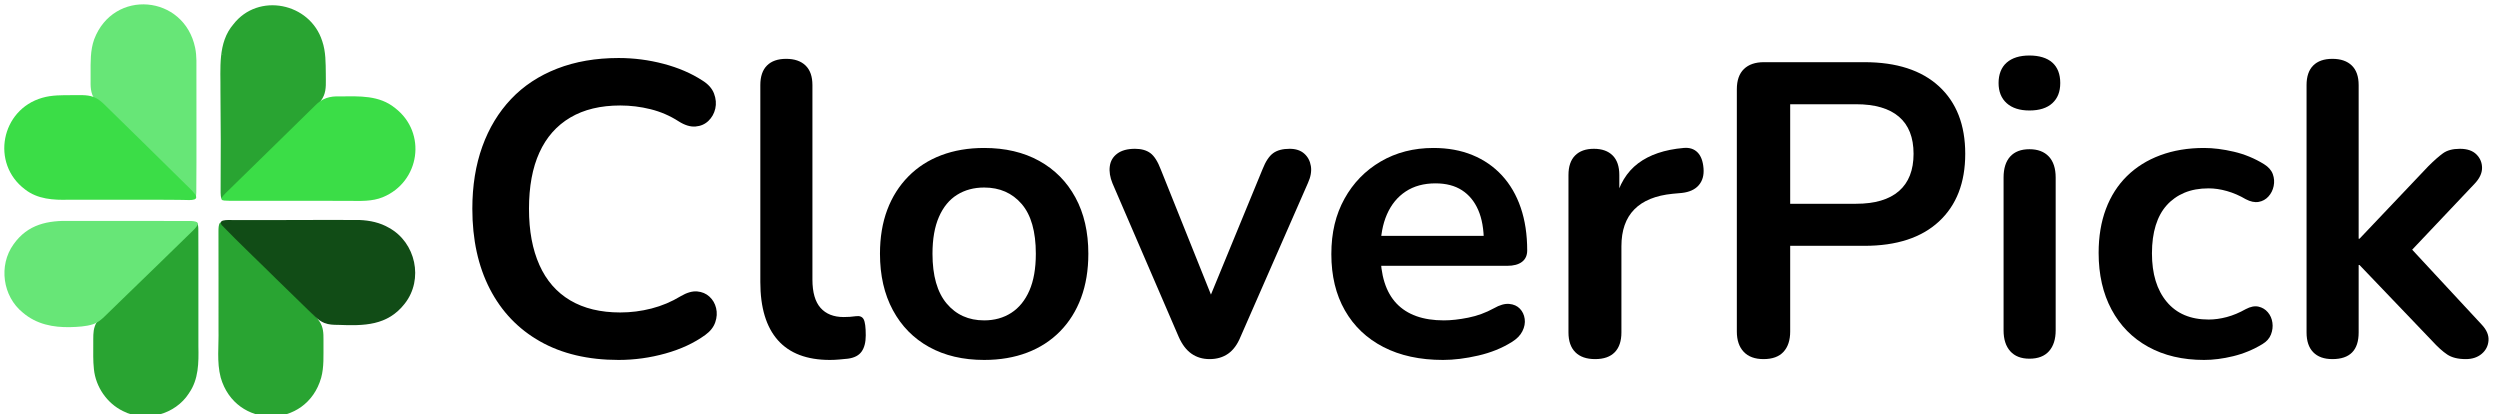
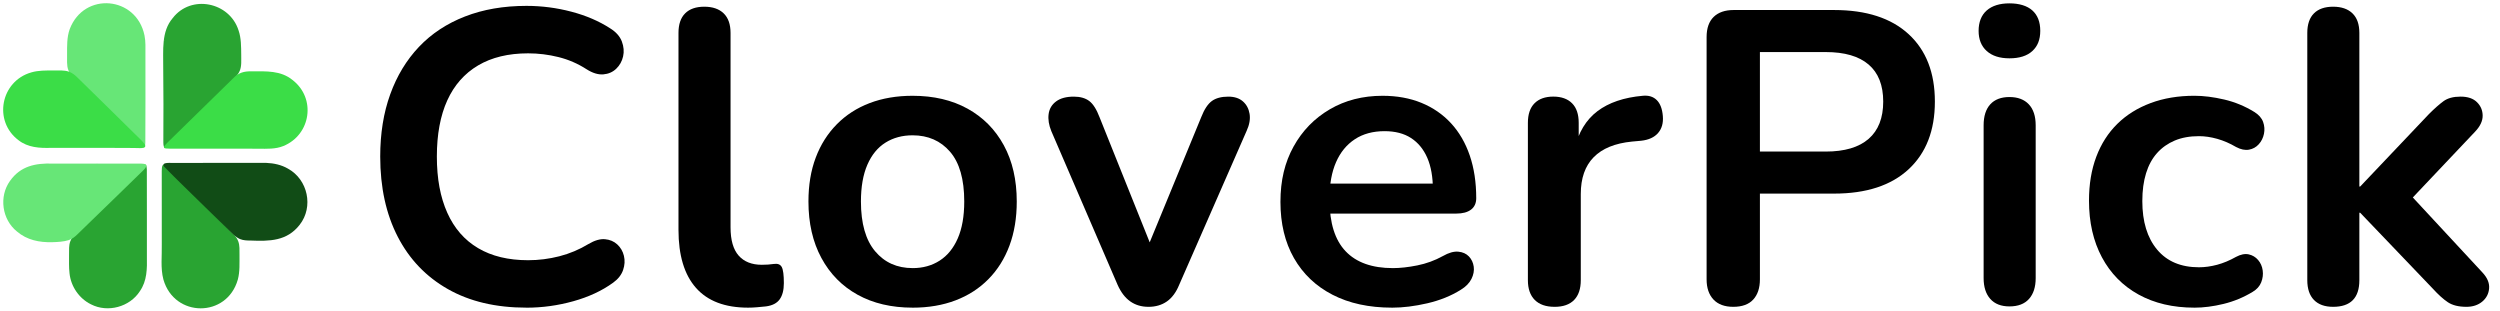
- <svg xmlns="http://www.w3.org/2000/svg" className="fill-current text-blue-400" version="1.1" viewBox="0 0 1200.63 198.6">
+ <svg xmlns="http://www.w3.org/2000/svg" version="1.1" viewBox="0 0 1621.63 201.6">
  <defs>
    <style>
      .cls-1 {
        fill: #67e677;
      }

      .cls-1, .cls-2, .cls-3, .cls-4, .cls-5, .cls-6, .cls-7, .cls-8 {
        stroke-width: 0px;
      }

      .cls-2 {
        fill: currentColor;
      }

      .cls-3 {
        fill: none;
      }

      .cls-9 {
        clip-path: url(#clippath-1);
      }

      .cls-4 {
        fill: #3bdd47;
      }

      .cls-5 {
        fill: #88cb8e;
      }

      .cls-6 {
        fill: #c1e6c5;
      }

      .cls-7 {
        fill: #114c16;
      }

      .cls-10 {
        clip-path: url(#clippath);
      }

      .cls-8 {
        fill: #29a432;
      }
    </style>
    <clipPath id="clippath">
      <rect class="cls-3" x="1" y="1" width="200" height="200" />
    </clipPath>
    <clipPath id="clippath-1">
      <rect class="cls-3" x="1" y="1" width="200" height="200" />
    </clipPath>
  </defs>
-   <g class="cls-10">
-     <g class="cls-9">
-       <path class="cls-8" d="M154.54,156.54c1.04,2.75.77,5.82.81,8.73-.05,5.38.32,10.91-1.1,16.12-7.08,24.89-41.15,24.77-48.26-.09-1.97-7.46-.86-15.3-1.05-22.91-.02-15.85.04-31.64-.02-47.39,0-1.24.04-3.18.68-3.91.93-.92,2.49.56,3.41,1.38,8.35,8.22,16.33,16.87,24.56,25.18,4.8,4.85,9.61,9.76,14.32,14.64,2.37,2.56,5.36,4.82,6.63,8.18l.03.08Z" />
-       <path class="cls-8" d="M90.72,188.9c-6.56,10.21-20.84,14.11-31.69,8.51-7.66-3.74-13.08-11.61-13.93-20.13-.46-4.04-.29-8.13-.31-12.19.04-2.99-.18-5.8.74-8.39.7-2.07,2.19-3.86,3.74-5.45,1.97-2.03,3.96-4.06,5.95-6.09,12.31-12.37,24.37-25.01,36.74-37.37,2.62-2.39,3.24-.5,3.29,2.12.07,9.39,0,18.8.03,28.2,0,9.39,0,18.78,0,28.16.16,8.02.12,15.91-4.52,22.55l-.05.07Z" />
-       <path class="cls-1" d="M44.32,45.47c-1.2-3.15-.7-6.68-.81-10,0-5.58-.18-11.3,1.71-16.56,9.24-24.46,43.24-21.5,48.51,4.08.82,4.04.59,8.16.6,12.26-.03,19.02.11,38.26-.06,57.27-.12,4.19-1.37,3.68-3.71,1.15-1.72-1.87-3.59-3.7-5.38-5.54-11.52-11.67-23.08-23.46-34.66-35.1-2.21-2.34-4.96-4.44-6.18-7.48l-.03-.07Z" />
-       <path class="cls-7" d="M155.79,155.11c-3.25-1.32-5.56-4.19-8.09-6.52-4.83-4.77-9.76-9.56-14.68-14.29-8.78-8.72-17.93-17.31-26.54-26.2-2.3-3.28,4.81-2.24,6.54-2.42,19.84.09,39.84-.14,59.73-.02,4.88.2,9.81,1.25,14.04,3.73,12.92,7.07,16.72,24.79,7.61,36.4-8.3,10.69-19.6,10.72-31.98,10.23-2.2,0-4.5-.07-6.55-.89l-.08-.03Z" />
-       <path class="cls-8" d="M106.9,95.85c-1.02-.28-.95-3.1-.95-4.41.13-15.89.09-31.77-.08-47.66.14-10.88-1.41-23.25,6.21-32.11,11.92-15.41,36.81-10.4,42.67,8.07,1.74,5.06,1.65,10.48,1.72,15.77-.04,3.59.38,7.33-.99,10.5-1.46,3.4-4.56,5.81-7.02,8.49-12.66,12.98-25.33,26-38.04,38.95-.89.92-2.52,2.62-3.48,2.41h-.03Z" />
-       <path class="cls-1" d="M94.92,107.14c.39,1.02-1.4,2.75-2.32,3.67-11.19,10.88-22.32,21.8-33.57,32.62-2.93,2.83-5.86,5.69-8.77,8.53-1.67,1.64-3.54,3.14-5.77,3.82-3.2,1.01-7.13,1.23-10.67,1.32-8.29.2-16.3-1.36-22.85-6.96-9.7-7.8-11.76-22.66-4.48-32.79,6.88-9.72,16.55-11.6,27.79-11.24,19.2.03,38.41-.07,57.61.03,1.61.07,2.75.34,3.02.96v.03Z" />
-       <path class="cls-4" d="M44.91,46.57c1.97.74,3.64,2.09,5.15,3.55,12.51,12.17,25.05,24.6,37.5,36.83,2.05,2.14,4.57,4.17,6.26,6.55,2.12,3.52-4.39,2.38-6.34,2.51-2.21-.05-4.51-.08-6.74-.07-15.91-.03-31.74-.05-47.62-.03-7.4.24-15.11-.22-21.14-4.98C-4.53,78.51.45,52.62,20.32,46.96c4.6-1.35,9.47-1.24,14.23-1.26,3.41.08,7.03-.36,10.28.83l.08.03Z" />
-       <path class="cls-4" d="M106.43,95.82c-.37-1.01,1.94-3.06,2.85-3.98,13.99-13.61,27.93-27.33,41.88-40.97,3.53-3.71,7.15-4.76,12.17-4.58,9.27-.06,18.81-.62,26.4,5.59,15.45,11.87,11.96,35.5-5.9,42.83-5.13,2.09-10.74,1.81-16.18,1.75-19.19-.09-38.49.02-57.63-.04-1.6-.06-3.32,0-3.59-.61" />
-       <path class="cls-6" d="M187.97,91.88c.49-.34.99-.68,1.48-1.02" />
-       <path class="cls-5" d="M106.72,25.88c.07.04.11.3,0,.37-.16.1-.19-.24-.05-.38h.04Z" />
-       <path class="cls-5" d="M106.75,24.41c.05.07.03.13-.03.18,0-.06.02-.12.03-.18" />
+   <g>
+     <g class="cls-10">
+       <g class="cls-9">
+         <path class="cls-8" d="M154.54,156.54c1.04,2.75.77,5.82.81,8.73-.05,5.38.32,10.91-1.1,16.12-7.08,24.89-41.15,24.77-48.26-.09-1.97-7.46-.86-15.3-1.05-22.91-.02-15.85.04-31.64-.02-47.39,0-1.24.04-3.18.68-3.91.93-.92,2.49.56,3.41,1.38,8.35,8.22,16.33,16.87,24.56,25.18,4.8,4.85,9.61,9.76,14.32,14.64,2.37,2.56,5.36,4.82,6.63,8.18l.03.08Z" />
+         <path class="cls-8" d="M90.72,188.9c-6.56,10.21-20.84,14.11-31.69,8.51-7.66-3.74-13.08-11.61-13.93-20.13-.46-4.04-.29-8.13-.31-12.19.04-2.99-.18-5.8.74-8.39.7-2.07,2.19-3.86,3.74-5.45,1.97-2.03,3.96-4.06,5.95-6.09,12.31-12.37,24.37-25.01,36.74-37.37,2.62-2.39,3.24-.5,3.29,2.12.07,9.39,0,18.8.03,28.2,0,9.39,0,18.78,0,28.16.16,8.02.12,15.91-4.52,22.55l-.05.07Z" />
+         <path class="cls-1" d="M44.32,45.47c-1.2-3.15-.7-6.68-.81-10,0-5.58-.18-11.3,1.71-16.56,9.24-24.46,43.24-21.5,48.51,4.08.82,4.04.59,8.16.6,12.26-.03,19.02.11,38.26-.06,57.27-.12,4.19-1.37,3.68-3.71,1.15-1.72-1.87-3.59-3.7-5.38-5.54-11.52-11.67-23.08-23.46-34.66-35.1-2.21-2.34-4.96-4.44-6.18-7.48l-.03-.07Z" />
+         <path class="cls-7" d="M155.79,155.11c-3.25-1.32-5.56-4.19-8.09-6.52-4.83-4.77-9.76-9.56-14.68-14.29-8.78-8.72-17.93-17.31-26.54-26.2-2.3-3.28,4.81-2.24,6.54-2.42,19.84.09,39.84-.14,59.73-.02,4.88.2,9.81,1.25,14.04,3.73,12.92,7.07,16.72,24.79,7.61,36.4-8.3,10.69-19.6,10.72-31.98,10.23-2.2,0-4.5-.07-6.55-.89l-.08-.03Z" />
+         <path class="cls-8" d="M106.9,95.85c-1.02-.28-.95-3.1-.95-4.41.13-15.89.09-31.77-.08-47.66.14-10.88-1.41-23.25,6.21-32.11,11.92-15.41,36.81-10.4,42.67,8.07,1.74,5.06,1.65,10.48,1.72,15.77-.04,3.59.38,7.33-.99,10.5-1.46,3.4-4.56,5.81-7.02,8.49-12.66,12.98-25.33,26-38.04,38.95-.89.92-2.52,2.62-3.48,2.41h-.03Z" />
+         <path class="cls-1" d="M94.92,107.14c.39,1.02-1.4,2.75-2.32,3.67-11.19,10.88-22.32,21.8-33.57,32.62-2.93,2.83-5.86,5.69-8.77,8.53-1.67,1.64-3.54,3.14-5.77,3.82-3.2,1.01-7.13,1.23-10.67,1.32-8.29.2-16.3-1.36-22.85-6.96-9.7-7.8-11.76-22.66-4.48-32.79,6.88-9.72,16.55-11.6,27.79-11.24,19.2.03,38.41-.07,57.61.03,1.61.07,2.75.34,3.02.96v.03Z" />
+         <path class="cls-4" d="M44.91,46.57c1.97.74,3.64,2.09,5.15,3.55,12.51,12.17,25.05,24.6,37.5,36.83,2.05,2.14,4.57,4.17,6.26,6.55,2.12,3.52-4.39,2.38-6.34,2.51-2.21-.05-4.51-.08-6.74-.07-15.91-.03-31.74-.05-47.62-.03-7.4.24-15.11-.22-21.14-4.98C-4.53,78.51.45,52.62,20.32,46.96c4.6-1.35,9.47-1.24,14.23-1.26,3.41.08,7.03-.36,10.28.83l.08.03Z" />
+         <path class="cls-4" d="M106.43,95.82c-.37-1.01,1.94-3.06,2.85-3.98,13.99-13.61,27.93-27.33,41.88-40.97,3.53-3.71,7.15-4.76,12.17-4.58,9.27-.06,18.81-.62,26.4,5.59,15.45,11.87,11.96,35.5-5.9,42.83-5.13,2.09-10.74,1.81-16.18,1.75-19.19-.09-38.49.02-57.63-.04-1.6-.06-3.32,0-3.59-.61" />
+         <path class="cls-6" d="M187.97,91.88c.49-.34.99-.68,1.48-1.02" />
+         <path class="cls-5" d="M106.72,25.88c.07.04.11.3,0,.37-.16.1-.19-.24-.05-.38h.04Z" />
+         <path class="cls-5" d="M106.75,24.41c.05.07.03.13-.03.18,0-.06.02-.12.03-.18" />
+       </g>
+     </g>
+     <g>
+       <path class="cls-2" d="M341.48,199.56c-19.82,0-36.8-4-50.94-12.02-14.14-8.01-24.99-19.35-32.56-34.02-7.57-14.67-11.35-32-11.35-51.98,0-14.94,2.16-28.39,6.49-40.36,4.32-11.97,10.54-22.23,18.64-30.78,8.11-8.55,18.06-15.12,29.86-19.71,11.8-4.59,25.08-6.88,39.86-6.88,9.9,0,19.63,1.26,29.18,3.78,9.55,2.52,17.92,6.12,25.13,10.8,3.78,2.34,6.3,5.18,7.57,8.51,1.26,3.33,1.53,6.57.81,9.72-.72,3.15-2.21,5.81-4.46,7.97-2.25,2.16-5.05,3.38-8.38,3.65-3.34.27-6.98-.85-10.94-3.38-5.59-3.6-11.62-6.21-18.1-7.83-6.48-1.62-13.06-2.43-19.73-2.43-12.79,0-23.6,2.61-32.43,7.83-8.83,5.22-15.5,12.78-20,22.68-4.5,9.9-6.76,22.05-6.76,36.45s2.25,26.37,6.76,36.45c4.5,10.08,11.17,17.73,20,22.95,8.82,5.22,19.63,7.83,32.43,7.83,6.84,0,13.6-.85,20.27-2.56,6.66-1.71,12.97-4.36,18.92-7.97,3.96-2.34,7.52-3.38,10.67-3.1,3.15.27,5.81,1.4,7.97,3.38,2.16,1.98,3.6,4.46,4.32,7.42.72,2.97.54,6.03-.54,9.18-1.08,3.15-3.24,5.9-6.48,8.24-7.21,5.22-15.81,9.23-25.81,12.01-10,2.79-20.13,4.19-30.4,4.19Z" />
+       <path class="cls-2" d="M485.23,199.56c-14.96,0-26.21-4.27-33.78-12.83-7.57-8.55-11.35-21.1-11.35-37.67V21.36c0-5.58,1.44-9.81,4.32-12.69,2.88-2.88,7.03-4.32,12.43-4.32s9.59,1.44,12.56,4.32c2.97,2.88,4.46,7.11,4.46,12.69v126.09c0,8.28,1.76,14.4,5.27,18.36,3.51,3.96,8.51,5.94,15,5.94,1.44,0,2.79-.04,4.05-.13,1.26-.09,2.52-.22,3.78-.41,2.52-.36,4.23.32,5.13,2.03.9,1.71,1.35,5.18,1.35,10.39,0,4.5-.9,8.01-2.7,10.53-1.8,2.52-4.78,4.05-8.92,4.59-1.8.18-3.69.36-5.67.54-1.98.18-3.96.27-5.94.27Z" />
+       <path class="cls-2" d="M591.96,199.56c-13.69,0-25.58-2.79-35.67-8.37-10.09-5.58-17.93-13.54-23.51-23.9-5.59-10.35-8.38-22.54-8.38-36.58,0-10.62,1.57-20.12,4.73-28.48,3.15-8.37,7.7-15.57,13.65-21.6,5.94-6.03,13.06-10.62,21.35-13.77,8.28-3.15,17.56-4.73,27.83-4.73,13.69,0,25.58,2.79,35.67,8.37,10.09,5.58,17.92,13.5,23.51,23.76,5.58,10.26,8.38,22.41,8.38,36.45,0,10.62-1.58,20.16-4.73,28.62-3.15,8.46-7.7,15.71-13.65,21.74-5.94,6.03-13.06,10.62-21.35,13.77-8.29,3.15-17.56,4.73-27.83,4.73ZM591.96,173.91c6.66,0,12.52-1.62,17.56-4.86,5.04-3.24,8.96-8.05,11.75-14.45,2.79-6.39,4.19-14.35,4.19-23.9,0-14.4-3.07-25.15-9.19-32.26-6.13-7.11-14.23-10.67-24.32-10.67-6.67,0-12.52,1.58-17.56,4.73-5.05,3.15-8.96,7.92-11.75,14.31-2.79,6.39-4.19,14.36-4.19,23.89,0,14.22,3.06,24.98,9.19,32.27,6.12,7.29,14.23,10.93,24.32,10.93Z" />
+       <path class="cls-2" d="M744.9,199.02c-4.5,0-8.42-1.17-11.75-3.51-3.33-2.34-6.08-5.94-8.24-10.8l-42.96-99.63c-1.62-3.96-2.21-7.65-1.76-11.07.45-3.42,2.07-6.16,4.86-8.23,2.79-2.07,6.62-3.1,11.48-3.1,4.14,0,7.47.94,10,2.83,2.52,1.89,4.77,5.45,6.75,10.67l36.48,90.99h-8.11l37.56-91.26c1.98-5.04,4.28-8.5,6.89-10.4,2.61-1.89,6.17-2.83,10.67-2.83,3.96,0,7.11,1.04,9.46,3.1,2.34,2.07,3.78,4.77,4.32,8.1.54,3.33-.09,6.98-1.89,10.94l-43.77,99.9c-1.98,4.86-4.64,8.46-7.97,10.8-3.34,2.34-7.34,3.51-12.02,3.51Z" />
+       <path class="cls-2" d="M902.98,199.56c-14.96,0-27.83-2.79-38.64-8.37-10.81-5.58-19.14-13.5-25-23.76-5.86-10.26-8.78-22.41-8.78-36.45s2.84-25.65,8.51-35.91c5.67-10.26,13.51-18.31,23.51-24.17,10-5.85,21.39-8.77,34.18-8.77,9.36,0,17.79,1.53,25.26,4.59,7.47,3.06,13.87,7.47,19.19,13.23,5.31,5.76,9.36,12.74,12.16,20.93,2.79,8.19,4.19,17.41,4.19,27.67,0,3.24-1.13,5.72-3.38,7.43-2.25,1.71-5.45,2.56-9.59,2.56h-86.74v-19.44h75.93l-4.32,4.05c0-8.28-1.22-15.21-3.65-20.79-2.43-5.58-5.95-9.85-10.54-12.83-4.59-2.97-10.31-4.45-17.16-4.45-7.57,0-14.01,1.75-19.32,5.26-5.32,3.51-9.37,8.46-12.16,14.85-2.79,6.39-4.19,14-4.19,22.82v1.89c0,14.76,3.47,25.79,10.4,33.08,6.93,7.29,17.16,10.93,30.67,10.93,4.68,0,9.95-.58,15.81-1.75,5.85-1.17,11.39-3.19,16.62-6.08,3.78-2.16,7.11-3.1,10-2.83,2.88.27,5.18,1.31,6.89,3.11,1.71,1.8,2.74,4.01,3.11,6.62.36,2.61-.14,5.26-1.49,7.96-1.35,2.7-3.65,5.04-6.89,7.02-6.31,3.96-13.56,6.88-21.75,8.78-8.2,1.89-15.81,2.83-22.83,2.83Z" />
+       <path class="cls-2" d="M1008.36,199.02c-5.59,0-9.86-1.49-12.83-4.46s-4.46-7.24-4.46-12.83v-102.06c0-5.58,1.44-9.81,4.32-12.69,2.88-2.88,6.93-4.32,12.16-4.32s9.28,1.44,12.16,4.32c2.88,2.88,4.32,7.11,4.32,12.69v17.01h-2.7c2.52-10.8,7.47-18.99,14.86-24.57,7.38-5.58,17.2-8.91,29.45-9.99,3.78-.36,6.8.59,9.05,2.83,2.25,2.25,3.55,5.72,3.92,10.4.36,4.5-.68,8.15-3.11,10.94-2.43,2.79-6.08,4.46-10.94,5l-5.94.54c-10.99,1.08-19.28,4.45-24.86,10.13-5.59,5.67-8.38,13.63-8.38,23.89v55.89c0,5.58-1.44,9.86-4.32,12.83-2.88,2.97-7.12,4.46-12.7,4.46Z" />
+       <path class="cls-2" d="M1124.28,199.02c-5.58,0-9.86-1.58-12.83-4.73-2.97-3.15-4.46-7.51-4.46-13.09V24.06c0-5.76,1.53-10.12,4.59-13.1,3.06-2.97,7.38-4.46,12.97-4.46h65.12c20.9,0,37.02,5.22,48.37,15.66,11.35,10.44,17.02,25.02,17.02,43.74s-5.67,33.35-17.02,43.88c-11.35,10.53-27.47,15.8-48.37,15.8h-48.1v55.62c0,5.58-1.44,9.95-4.32,13.09-2.88,3.15-7.21,4.73-12.97,4.73ZM1141.57,98.31h42.69c12.25,0,21.52-2.74,27.83-8.24,6.3-5.49,9.46-13.54,9.46-24.17s-3.15-18.63-9.46-24.03c-6.31-5.4-15.58-8.1-27.83-8.1h-42.69v64.53Z" />
+       <path class="cls-2" d="M1303.43,37.83c-6.31,0-11.21-1.57-14.73-4.73-3.51-3.15-5.27-7.51-5.27-13.1s1.76-10.17,5.27-13.23c3.51-3.06,8.42-4.59,14.73-4.59s11.44,1.53,14.86,4.59c3.42,3.06,5.13,7.47,5.13,13.23s-1.71,9.95-5.13,13.1c-3.42,3.15-8.38,4.73-14.86,4.73ZM1303.43,198.75c-5.4,0-9.55-1.62-12.43-4.86-2.88-3.24-4.32-7.74-4.32-13.5v-99.09c0-5.94,1.44-10.48,4.32-13.63,2.88-3.15,7.03-4.73,12.43-4.73s9.59,1.58,12.56,4.73c2.97,3.15,4.46,7.69,4.46,13.63v99.09c0,5.76-1.44,10.26-4.32,13.5-2.88,3.24-7.12,4.86-12.7,4.86Z" />
+       <path class="cls-2" d="M1423.4,199.56c-13.87,0-25.94-2.83-36.21-8.5-10.27-5.67-18.2-13.72-23.78-24.17-5.59-10.44-8.38-22.68-8.38-36.72,0-10.62,1.57-20.12,4.73-28.49,3.15-8.37,7.7-15.48,13.65-21.33,5.94-5.85,13.15-10.35,21.62-13.5,8.46-3.15,17.92-4.73,28.37-4.73,5.95,0,12.38.81,19.32,2.43,6.93,1.62,13.46,4.32,19.59,8.1,2.88,1.8,4.77,3.96,5.67,6.48.9,2.52,1.08,5.09.54,7.7-.54,2.61-1.67,4.86-3.38,6.75-1.71,1.89-3.83,3.06-6.35,3.51-2.53.45-5.32-.13-8.38-1.75-3.96-2.34-8.02-4.09-12.16-5.27-4.15-1.17-8.11-1.75-11.89-1.75-5.94,0-11.17.94-15.67,2.83-4.5,1.89-8.33,4.59-11.48,8.1-3.15,3.51-5.54,7.88-7.16,13.1-1.62,5.22-2.43,11.25-2.43,18.09,0,13.32,3.2,23.81,9.59,31.46,6.39,7.65,15.44,11.47,27.16,11.47,3.78,0,7.7-.54,11.75-1.62,4.05-1.08,8.15-2.79,12.29-5.13,3.06-1.62,5.81-2.16,8.24-1.62,2.43.54,4.46,1.75,6.08,3.65,1.62,1.89,2.61,4.14,2.97,6.75.36,2.61.04,5.18-.95,7.7-.99,2.52-2.84,4.59-5.54,6.21-5.94,3.6-12.25,6.21-18.92,7.83-6.67,1.62-12.97,2.43-18.92,2.43Z" />
+       <path class="cls-2" d="M1513.38,199.02c-5.4,0-9.55-1.49-12.43-4.46-2.88-2.97-4.32-7.24-4.32-12.83V21.36c0-5.58,1.44-9.81,4.32-12.69,2.88-2.88,7.03-4.32,12.43-4.32s9.59,1.44,12.56,4.32c2.97,2.88,4.46,7.11,4.46,12.69v99.63h.54l44.58-46.98c3.6-3.6,6.76-6.39,9.46-8.37,2.7-1.98,6.39-2.97,11.08-2.97s8.24,1.21,10.67,3.65c2.43,2.43,3.65,5.36,3.65,8.77s-1.62,6.84-4.86,10.26l-47.02,49.68v-14.04l51.61,55.62c3.24,3.42,4.73,6.88,4.46,10.39-.27,3.51-1.76,6.39-4.46,8.64-2.7,2.25-6.13,3.38-10.27,3.38-5.04,0-9.05-.99-12.02-2.97-2.97-1.98-6.26-4.95-9.86-8.91l-47.02-49.14h-.54v43.74c0,11.52-5.67,17.28-17.02,17.28Z" />
    </g>
  </g>
-   <g>
-     <path class="cls-2" d="M297.1,172.86c-14.68,0-27.26-2.97-37.73-8.9-10.48-5.93-18.51-14.33-24.12-25.2-5.6-10.87-8.41-23.7-8.41-38.5,0-11.07,1.6-21.03,4.8-29.9,3.2-8.87,7.81-16.47,13.81-22.8,6-6.33,13.38-11.2,22.12-14.6,8.74-3.4,18.58-5.1,29.52-5.1,7.34,0,14.54.93,21.62,2.8,7.07,1.87,13.28,4.53,18.61,8,2.8,1.73,4.67,3.83,5.6,6.3.93,2.47,1.13,4.87.6,7.2-.53,2.33-1.64,4.3-3.3,5.9-1.67,1.6-3.74,2.5-6.21,2.7-2.47.2-5.17-.63-8.11-2.5-4.14-2.67-8.61-4.6-13.41-5.8-4.8-1.2-9.68-1.8-14.61-1.8-9.48,0-17.48,1.93-24.02,5.8-6.54,3.87-11.48,9.47-14.81,16.8-3.34,7.33-5,16.33-5,27s1.67,19.53,5,27c3.33,7.47,8.27,13.13,14.81,17,6.54,3.87,14.54,5.8,24.02,5.8,5.07,0,10.07-.63,15.01-1.9,4.94-1.27,9.61-3.23,14.01-5.9,2.93-1.73,5.57-2.5,7.91-2.3,2.33.2,4.3,1.04,5.9,2.5,1.6,1.47,2.67,3.3,3.2,5.5.53,2.2.4,4.47-.4,6.8-.8,2.33-2.4,4.37-4.8,6.1-5.34,3.87-11.71,6.83-19.12,8.9-7.41,2.07-14.91,3.1-22.52,3.1Z" />
-     <path class="cls-2" d="M398.58,172.86c-11.08,0-19.42-3.17-25.02-9.5-5.6-6.33-8.41-15.63-8.41-27.9V40.86c0-4.13,1.07-7.27,3.2-9.4,2.13-2.13,5.2-3.2,9.21-3.2s7.11,1.07,9.31,3.2c2.2,2.13,3.3,5.27,3.3,9.4v93.4c0,6.13,1.3,10.67,3.9,13.6,2.6,2.93,6.31,4.4,11.11,4.4,1.07,0,2.07-.03,3-.1.93-.07,1.87-.17,2.8-.3,1.87-.27,3.13.23,3.8,1.5.67,1.27,1,3.83,1,7.7,0,3.33-.67,5.93-2,7.8-1.33,1.87-3.54,3-6.61,3.4-1.33.13-2.74.27-4.2.4-1.47.13-2.94.2-4.4.2Z" />
-     <path class="cls-2" d="M472.64,172.86c-10.14,0-18.95-2.07-26.42-6.2-7.47-4.13-13.28-10.03-17.41-17.7-4.14-7.67-6.2-16.7-6.2-27.1,0-7.87,1.17-14.9,3.5-21.1,2.33-6.2,5.71-11.53,10.11-16,4.4-4.47,9.67-7.87,15.81-10.2,6.14-2.33,13.01-3.5,20.62-3.5,10.14,0,18.95,2.07,26.42,6.2,7.47,4.13,13.28,10,17.41,17.6,4.13,7.6,6.2,16.6,6.2,27,0,7.87-1.17,14.93-3.5,21.2-2.34,6.27-5.71,11.63-10.11,16.1-4.4,4.47-9.68,7.87-15.81,10.2-6.14,2.33-13.01,3.5-20.62,3.5ZM472.64,153.86c4.94,0,9.27-1.2,13.01-3.6,3.73-2.4,6.64-5.97,8.71-10.7,2.07-4.73,3.1-10.63,3.1-17.7,0-10.67-2.27-18.63-6.8-23.9-4.54-5.27-10.54-7.9-18.01-7.9-4.94,0-9.28,1.17-13.01,3.5-3.74,2.33-6.64,5.87-8.71,10.6-2.07,4.73-3.1,10.63-3.1,17.7,0,10.53,2.27,18.5,6.8,23.9,4.54,5.4,10.54,8.1,18.01,8.1Z" />
-     <path class="cls-2" d="M580.92,172.46c-3.34,0-6.24-.87-8.71-2.6-2.47-1.73-4.5-4.4-6.1-8l-31.83-73.8c-1.2-2.93-1.64-5.67-1.3-8.2.33-2.53,1.53-4.57,3.6-6.1,2.07-1.53,4.9-2.3,8.51-2.3,3.07,0,5.54.7,7.41,2.1,1.87,1.4,3.53,4.03,5,7.9l27.02,67.4h-6l27.82-67.6c1.47-3.73,3.17-6.3,5.1-7.7,1.93-1.4,4.57-2.1,7.91-2.1,2.93,0,5.27.77,7,2.3,1.73,1.53,2.8,3.53,3.2,6,.4,2.47-.07,5.17-1.4,8.1l-32.43,74c-1.47,3.6-3.44,6.27-5.9,8-2.47,1.73-5.44,2.6-8.91,2.6Z" />
-     <path class="cls-2" d="M693.01,172.86c-11.08,0-20.62-2.07-28.62-6.2-8.01-4.13-14.18-10-18.51-17.6-4.34-7.6-6.5-16.6-6.5-27s2.1-19,6.3-26.6,10.01-13.57,17.41-17.9c7.41-4.33,15.84-6.5,25.32-6.5,6.94,0,13.18,1.13,18.71,3.4,5.54,2.27,10.27,5.53,14.21,9.8,3.93,4.27,6.94,9.43,9.01,15.5,2.07,6.07,3.1,12.9,3.1,20.5,0,2.4-.83,4.23-2.5,5.5-1.67,1.27-4.04,1.9-7.11,1.9h-64.25v-14.4h56.24l-3.2,3c0-6.13-.9-11.27-2.7-15.4-1.8-4.13-4.4-7.3-7.81-9.5s-7.64-3.3-12.71-3.3c-5.6,0-10.38,1.3-14.31,3.9-3.94,2.6-6.94,6.27-9.01,11-2.07,4.73-3.1,10.37-3.1,16.9v1.4c0,10.93,2.57,19.1,7.71,24.5,5.14,5.4,12.71,8.1,22.72,8.1,3.47,0,7.37-.43,11.71-1.3,4.33-.87,8.44-2.37,12.31-4.5,2.8-1.6,5.27-2.3,7.41-2.1,2.13.2,3.83.97,5.1,2.3,1.27,1.33,2.03,2.97,2.3,4.9.27,1.93-.1,3.9-1.1,5.9-1,2-2.7,3.73-5.1,5.2-4.67,2.93-10.04,5.1-16.11,6.5-6.07,1.4-11.71,2.1-16.91,2.1Z" />
-     <path class="cls-2" d="M766.07,172.46c-4.14,0-7.31-1.1-9.51-3.3-2.2-2.2-3.3-5.37-3.3-9.5v-75.6c0-4.13,1.07-7.27,3.2-9.4,2.13-2.13,5.13-3.2,9.01-3.2s6.87,1.07,9.01,3.2c2.13,2.13,3.2,5.27,3.2,9.4v12.6h-2c1.87-8,5.54-14.07,11.01-18.2,5.47-4.13,12.74-6.6,21.82-7.4,2.8-.27,5.04.43,6.71,2.1,1.67,1.67,2.63,4.23,2.9,7.7.27,3.33-.5,6.03-2.3,8.1-1.8,2.07-4.5,3.3-8.11,3.7l-4.4.4c-8.14.8-14.28,3.3-18.42,7.5-4.14,4.2-6.2,10.1-6.2,17.7v41.4c0,4.13-1.07,7.3-3.2,9.5-2.14,2.2-5.27,3.3-9.41,3.3Z" />
-     <path class="cls-2" d="M846.93,172.46c-4.14,0-7.31-1.17-9.51-3.5-2.2-2.33-3.3-5.57-3.3-9.7V42.86c0-4.27,1.13-7.5,3.4-9.7,2.27-2.2,5.47-3.3,9.61-3.3h48.24c15.48,0,27.42,3.87,35.83,11.6,8.41,7.73,12.61,18.53,12.61,32.4s-4.2,24.7-12.61,32.5c-8.41,7.8-20.35,11.7-35.83,11.7h-35.63v41.2c0,4.13-1.07,7.37-3.2,9.7-2.14,2.33-5.34,3.5-9.61,3.5ZM859.74,97.86h31.62c9.07,0,15.94-2.03,20.62-6.1,4.67-4.07,7.01-10.03,7.01-17.9s-2.34-13.8-7.01-17.8c-4.67-4-11.54-6-20.62-6h-31.62v47.8Z" />
-     <path class="cls-2" d="M974.63,53.06c-4.67,0-8.31-1.17-10.91-3.5-2.6-2.33-3.9-5.57-3.9-9.7s1.3-7.53,3.9-9.8c2.6-2.27,6.24-3.4,10.91-3.4s8.47,1.13,11.01,3.4c2.53,2.27,3.8,5.53,3.8,9.8s-1.27,7.37-3.8,9.7c-2.54,2.33-6.21,3.5-11.01,3.5ZM974.63,172.26c-4,0-7.07-1.2-9.21-3.6-2.14-2.4-3.2-5.73-3.2-10v-73.4c0-4.4,1.07-7.77,3.2-10.1,2.13-2.33,5.2-3.5,9.21-3.5s7.11,1.17,9.31,3.5c2.2,2.33,3.3,5.7,3.3,10.1v73.4c0,4.27-1.07,7.6-3.2,10-2.14,2.4-5.27,3.6-9.41,3.6Z" />
-     <path class="cls-2" d="M1058.5,172.86c-10.28,0-19.21-2.1-26.82-6.3s-13.48-10.17-17.61-17.9c-4.14-7.73-6.2-16.8-6.2-27.2,0-7.87,1.17-14.9,3.5-21.1,2.33-6.2,5.71-11.47,10.11-15.8,4.4-4.33,9.74-7.67,16.01-10,6.27-2.33,13.28-3.5,21.02-3.5,4.4,0,9.17.6,14.31,1.8,5.13,1.2,9.97,3.2,14.51,6,2.13,1.33,3.53,2.93,4.2,4.8.67,1.87.8,3.77.4,5.7-.4,1.93-1.23,3.6-2.5,5-1.27,1.4-2.84,2.27-4.7,2.6-1.87.33-3.94-.1-6.21-1.3-2.94-1.73-5.94-3.03-9.01-3.9-3.07-.87-6-1.3-8.81-1.3-4.4,0-8.27.7-11.61,2.1-3.34,1.4-6.17,3.4-8.51,6-2.34,2.6-4.1,5.83-5.3,9.7-1.2,3.87-1.8,8.33-1.8,13.4,0,9.87,2.37,17.63,7.11,23.3,4.73,5.67,11.44,8.5,20.12,8.5,2.8,0,5.71-.4,8.71-1.2,3-.8,6.04-2.07,9.11-3.8,2.27-1.2,4.3-1.6,6.1-1.2,1.8.4,3.3,1.3,4.5,2.7,1.2,1.4,1.93,3.07,2.2,5,.27,1.93.03,3.83-.7,5.7-.73,1.87-2.1,3.4-4.1,4.6-4.4,2.67-9.08,4.6-14.01,5.8-4.94,1.2-9.61,1.8-14.01,1.8Z" />
-     <path class="cls-2" d="M1120.14,172.46c-4,0-7.07-1.1-9.21-3.3-2.14-2.2-3.2-5.37-3.2-9.5V40.86c0-4.13,1.07-7.27,3.2-9.4,2.13-2.13,5.2-3.2,9.21-3.2s7.11,1.07,9.31,3.2c2.2,2.13,3.3,5.27,3.3,9.4v73.8h.4l33.03-34.8c2.67-2.67,5-4.73,7.01-6.2,2-1.47,4.74-2.2,8.21-2.2s6.11.9,7.91,2.7c1.8,1.8,2.7,3.97,2.7,6.5s-1.2,5.07-3.6,7.6l-34.83,36.8v-10.4l38.23,41.2c2.4,2.53,3.5,5.1,3.3,7.7-.2,2.6-1.3,4.73-3.3,6.4-2,1.67-4.54,2.5-7.61,2.5-3.74,0-6.71-.73-8.91-2.2-2.2-1.47-4.64-3.67-7.31-6.6l-34.83-36.4h-.4v32.4c0,8.53-4.2,12.8-12.61,12.8Z" />
-   </g>
</svg>
